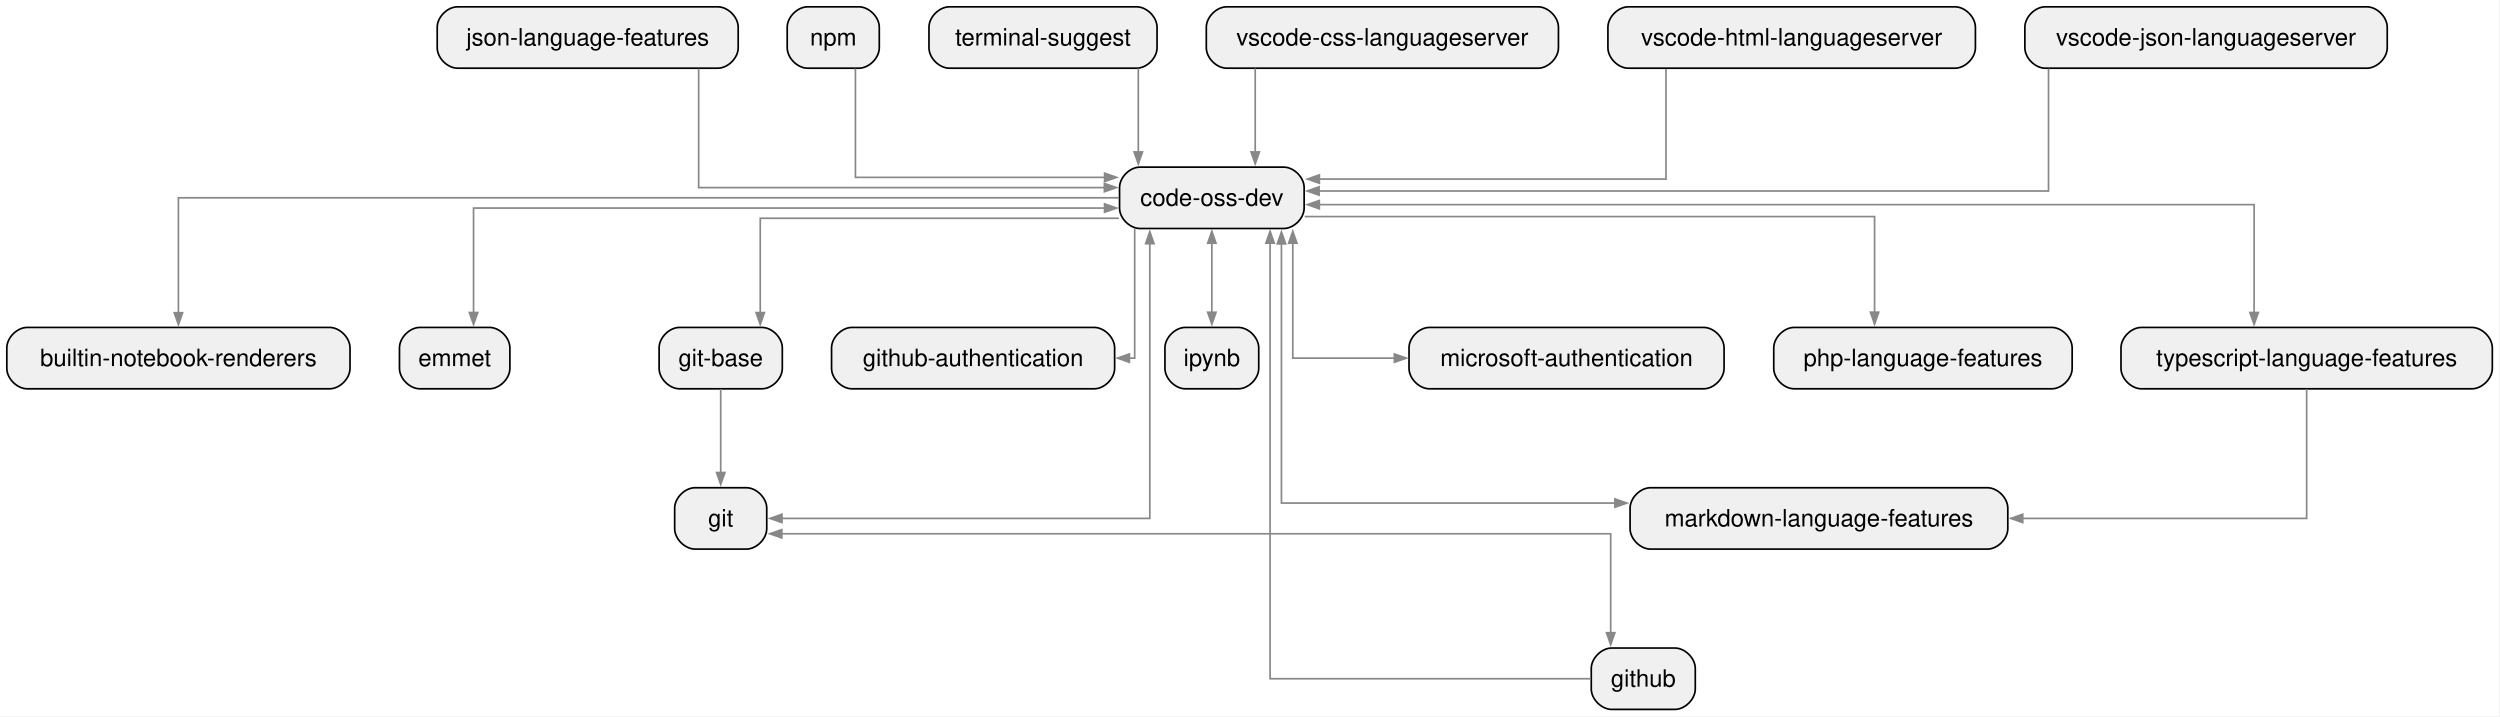
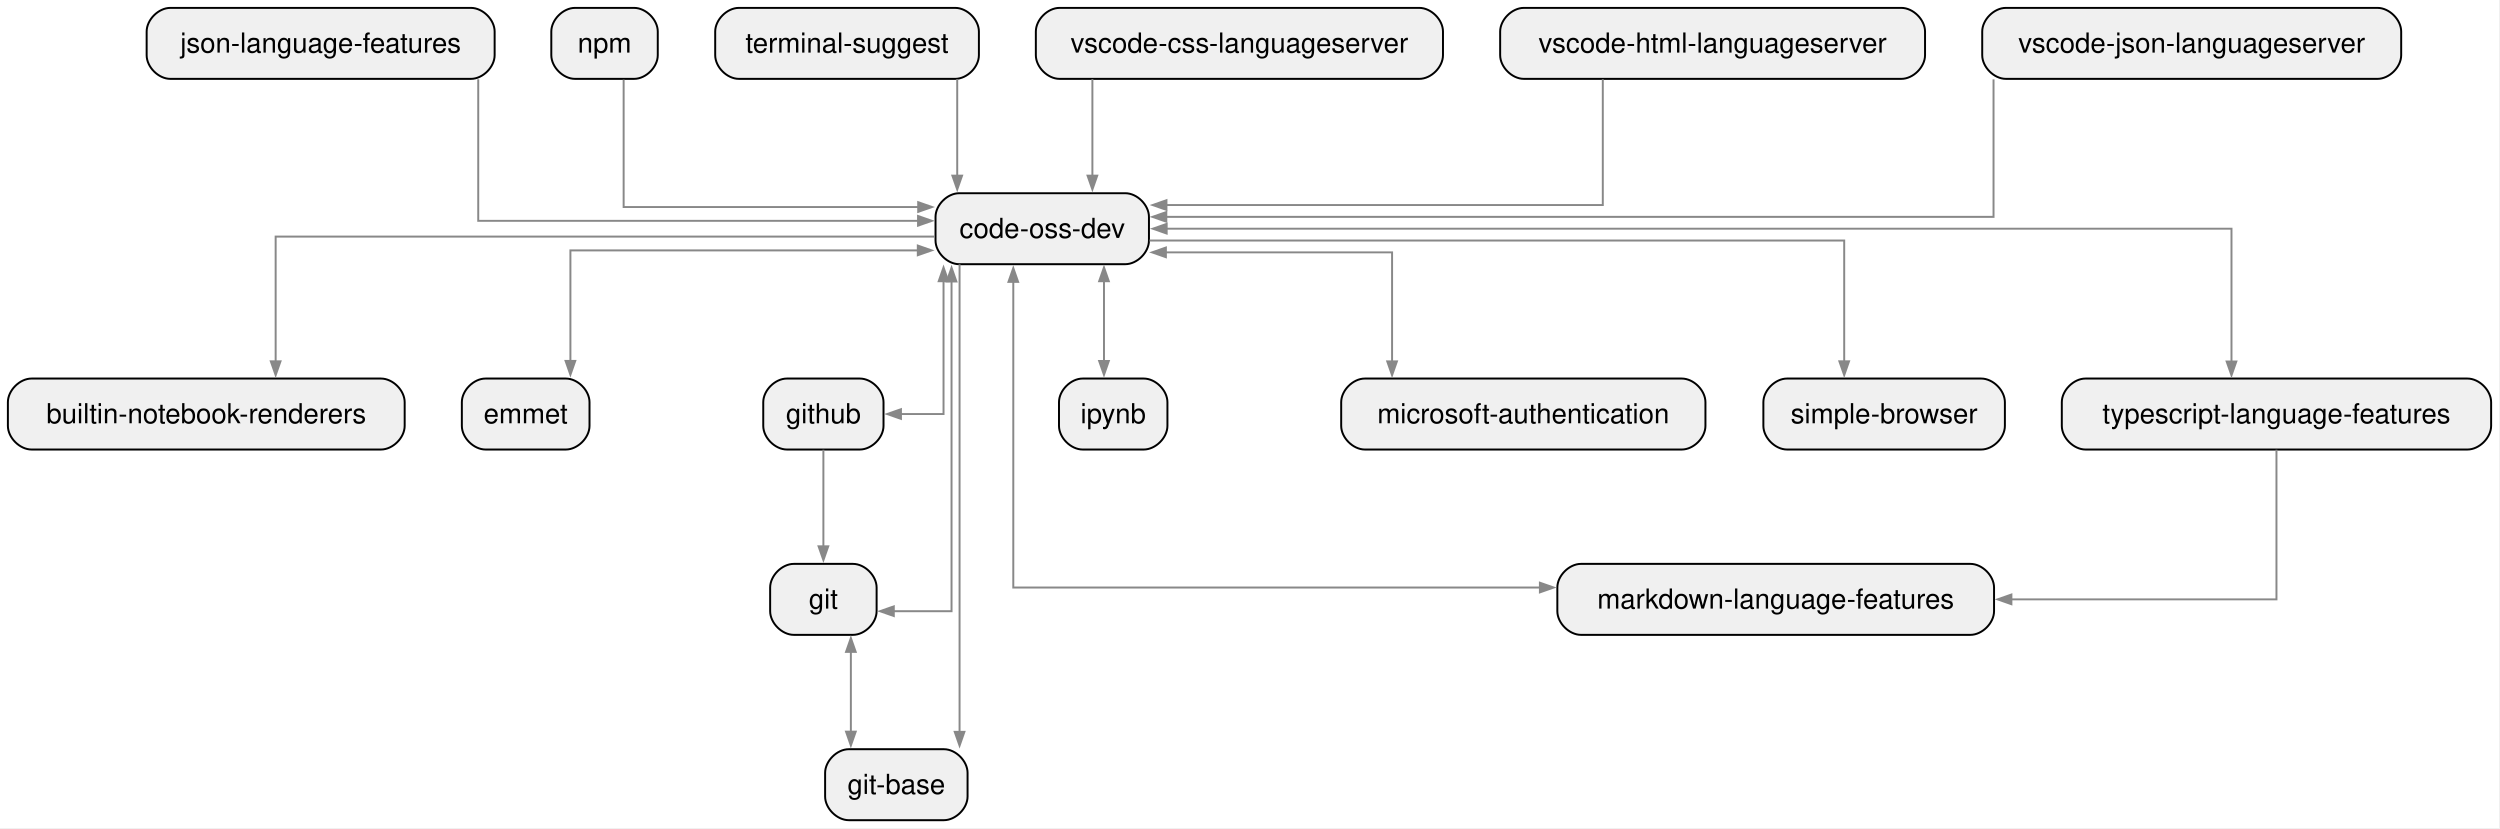
- <svg xmlns="http://www.w3.org/2000/svg" width="1466pt" height="420pt" viewBox="0.00 0.00 1466.00 420.00">
+ <svg xmlns="http://www.w3.org/2000/svg" width="1268pt" height="420pt" viewBox="0.00 0.00 1268.00 420.00">
  <g id="graph0" class="graph" transform="scale(1 1) rotate(0) translate(4 416)">
-     <polygon fill="white" stroke="none" points="-4,4 -4,-416 1461.5,-416 1461.5,4 -4,4" />
+     <polygon fill="white" stroke="none" points="-4,4 -4,-416 1263.5,-416 1263.5,4 -4,4" />
    <g id="node1" class="node">
      <path fill="#f0f0f0" stroke="black" d="M189.25,-224C189.25,-224 12,-224 12,-224 6,-224 0,-218 0,-212 0,-212 0,-200 0,-200 0,-194 6,-188 12,-188 12,-188 189.25,-188 189.25,-188 195.25,-188 201.25,-194 201.25,-200 201.25,-200 201.25,-212 201.25,-212 201.25,-218 195.25,-224 189.25,-224" />
      <text xml:space="preserve" text-anchor="middle" x="100.62" y="-201.32" font-family="Helvetica,sans-Serif" font-size="14.00">builtin-notebook-renderers</text>
    </g>
    <g id="node2" class="node">
-       <path fill="#f0f0f0" stroke="black" d="M748.75,-318C748.75,-318 664.5,-318 664.5,-318 658.5,-318 652.5,-312 652.5,-306 652.5,-306 652.5,-294 652.5,-294 652.5,-288 658.5,-282 664.5,-282 664.5,-282 748.75,-282 748.75,-282 754.75,-282 760.75,-288 760.75,-294 760.75,-294 760.75,-306 760.75,-306 760.75,-312 754.75,-318 748.75,-318" />
-       <text xml:space="preserve" text-anchor="middle" x="706.62" y="-295.32" font-family="Helvetica,sans-Serif" font-size="14.00">code-oss-dev</text>
+       <path fill="#f0f0f0" stroke="black" d="M566.75,-318C566.75,-318 482.5,-318 482.5,-318 476.5,-318 470.5,-312 470.5,-306 470.5,-306 470.5,-294 470.5,-294 470.5,-288 476.5,-282 482.5,-282 482.5,-282 566.75,-282 566.75,-282 572.75,-282 578.75,-288 578.75,-294 578.75,-294 578.75,-306 578.75,-306 578.75,-312 572.75,-318 566.75,-318" />
+       <text xml:space="preserve" text-anchor="middle" x="524.62" y="-295.32" font-family="Helvetica,sans-Serif" font-size="14.00">code-oss-dev</text>
    </g>
    <g id="edge1" class="edge">
-       <path fill="none" stroke="#888888" d="M652.05,-300C503.09,-300 100.62,-300 100.62,-300 100.62,-300 100.62,-232.64 100.62,-232.64" />
-       <polygon fill="#888888" stroke="#888888" points="103.08,-232.64 100.63,-225.64 98.18,-232.64 103.08,-232.64" />
+       <path fill="none" stroke="#888888" d="M470.15,-296C363.15,-296 135.81,-296 135.81,-296 135.81,-296 135.81,-232.73 135.81,-232.73" />
+       <polygon fill="#888888" stroke="#888888" points="138.26,-232.73 135.81,-225.73 133.36,-232.73 138.26,-232.73" />
    </g>
    <g id="node3" class="node">
      <path fill="#f0f0f0" stroke="black" d="M283,-224C283,-224 242.25,-224 242.25,-224 236.25,-224 230.25,-218 230.25,-212 230.25,-212 230.25,-200 230.25,-200 230.25,-194 236.25,-188 242.25,-188 242.25,-188 283,-188 283,-188 289,-188 295,-194 295,-200 295,-200 295,-212 295,-212 295,-218 289,-224 283,-224" />
      <text xml:space="preserve" text-anchor="middle" x="262.62" y="-201.32" font-family="Helvetica,sans-Serif" font-size="14.00">emmet</text>
    </g>
    <g id="edge2" class="edge">
-       <path fill="none" stroke="#888888" d="M643.72,-294C643.72,-294 273.69,-294 273.69,-294 273.69,-294 273.69,-232.75 273.69,-232.75" />
-       <polygon fill="#888888" stroke="#888888" points="643.72,-296.45 650.72,-294 643.72,-291.55 643.72,-296.45" />
-       <polygon fill="#888888" stroke="#888888" points="276.14,-232.75 273.69,-225.75 271.24,-232.75 276.14,-232.75" />
+       <path fill="none" stroke="#888888" d="M461.51,-289C461.51,-289 285.31,-289 285.31,-289 285.31,-289 285.31,-232.93 285.31,-232.93" />
+       <polygon fill="#888888" stroke="#888888" points="461.51,-291.45 468.51,-289 461.51,-286.55 461.51,-291.45" />
+       <polygon fill="#888888" stroke="#888888" points="287.76,-232.93 285.31,-225.93 282.86,-232.93 287.76,-232.93" />
    </g>
    <g id="node4" class="node">
-       <path fill="#f0f0f0" stroke="black" d="M433.62,-130C433.62,-130 403.62,-130 403.62,-130 397.62,-130 391.62,-124 391.62,-118 391.62,-118 391.62,-106 391.62,-106 391.62,-100 397.62,-94 403.62,-94 403.62,-94 433.62,-94 433.62,-94 439.62,-94 445.62,-100 445.62,-106 445.62,-106 445.62,-118 445.62,-118 445.62,-124 439.62,-130 433.62,-130" />
-       <text xml:space="preserve" text-anchor="middle" x="418.62" y="-107.33" font-family="Helvetica,sans-Serif" font-size="14.00">git</text>
+       <path fill="#f0f0f0" stroke="black" d="M428.62,-130C428.62,-130 398.62,-130 398.62,-130 392.62,-130 386.62,-124 386.62,-118 386.62,-118 386.62,-106 386.62,-106 386.62,-100 392.62,-94 398.62,-94 398.62,-94 428.62,-94 428.62,-94 434.62,-94 440.62,-100 440.62,-106 440.62,-106 440.62,-118 440.62,-118 440.62,-124 434.62,-130 428.62,-130" />
+       <text xml:space="preserve" text-anchor="middle" x="413.62" y="-107.33" font-family="Helvetica,sans-Serif" font-size="14.00">git</text>
    </g>
    <g id="edge3" class="edge">
-       <path fill="none" stroke="#888888" d="M670.25,-273.12C670.25,-273.12 670.25,-112 670.25,-112 670.25,-112 454.55,-112 454.55,-112" />
-       <polygon fill="#888888" stroke="#888888" points="667.8,-273.12 670.25,-280.12 672.7,-273.12 667.8,-273.12" />
-       <polygon fill="#888888" stroke="#888888" points="454.55,-109.55 447.55,-112 454.55,-114.45 454.55,-109.55" />
+       <path fill="none" stroke="#888888" d="M478.62,-273.24C478.62,-273.24 478.62,-106 478.62,-106 478.62,-106 449.33,-106 449.33,-106" />
+       <polygon fill="#888888" stroke="#888888" points="476.18,-273.24 478.63,-280.24 481.08,-273.24 476.18,-273.24" />
+       <polygon fill="#888888" stroke="#888888" points="449.33,-103.55 442.33,-106 449.33,-108.45 449.33,-103.55" />
    </g>
    <g id="node5" class="node">
-       <path fill="#f0f0f0" stroke="black" d="M442.75,-224C442.75,-224 394.5,-224 394.5,-224 388.5,-224 382.5,-218 382.5,-212 382.5,-212 382.5,-200 382.5,-200 382.5,-194 388.5,-188 394.5,-188 394.5,-188 442.75,-188 442.75,-188 448.75,-188 454.75,-194 454.75,-200 454.75,-200 454.75,-212 454.75,-212 454.75,-218 448.75,-224 442.75,-224" />
-       <text xml:space="preserve" text-anchor="middle" x="418.62" y="-201.32" font-family="Helvetica,sans-Serif" font-size="14.00">git-base</text>
+       <path fill="#f0f0f0" stroke="black" d="M474.75,-36C474.75,-36 426.5,-36 426.5,-36 420.5,-36 414.5,-30 414.5,-24 414.5,-24 414.5,-12 414.5,-12 414.5,-6 420.5,0 426.5,0 426.5,0 474.75,0 474.75,0 480.75,0 486.75,-6 486.75,-12 486.75,-12 486.75,-24 486.75,-24 486.75,-30 480.75,-36 474.75,-36" />
+       <text xml:space="preserve" text-anchor="middle" x="450.62" y="-13.32" font-family="Helvetica,sans-Serif" font-size="14.00">git-base</text>
    </g>
    <g id="edge4" class="edge">
-       <path fill="none" stroke="#888888" d="M652.08,-288C574.56,-288 441.81,-288 441.81,-288 441.81,-288 441.81,-232.71 441.81,-232.71" />
-       <polygon fill="#888888" stroke="#888888" points="444.26,-232.71 441.81,-225.71 439.36,-232.71 444.26,-232.71" />
+       <path fill="none" stroke="#888888" d="M482.69,-281.93C482.69,-281.93 482.69,-44.8 482.69,-44.8" />
+       <polygon fill="#888888" stroke="#888888" points="485.14,-44.8 482.69,-37.8 480.24,-44.8 485.14,-44.8" />
+     </g>
+     <g id="node6" class="node">
+       <path fill="#f0f0f0" stroke="black" d="M432.12,-224C432.12,-224 395.12,-224 395.12,-224 389.12,-224 383.12,-218 383.12,-212 383.12,-212 383.12,-200 383.12,-200 383.12,-194 389.12,-188 395.12,-188 395.12,-188 432.12,-188 432.12,-188 438.12,-188 444.12,-194 444.12,-200 444.12,-200 444.12,-212 444.12,-212 444.12,-218 438.12,-224 432.12,-224" />
+       <text xml:space="preserve" text-anchor="middle" x="413.62" y="-201.32" font-family="Helvetica,sans-Serif" font-size="14.00">github</text>
+     </g>
+     <g id="edge5" class="edge">
+       <path fill="none" stroke="#888888" d="M474.56,-273.36C474.56,-273.36 474.56,-206 474.56,-206 474.56,-206 452.96,-206 452.96,-206" />
+       <polygon fill="#888888" stroke="#888888" points="472.11,-273.36 474.56,-280.36 477.01,-273.36 472.11,-273.36" />
+       <polygon fill="#888888" stroke="#888888" points="452.96,-203.55 445.96,-206 452.96,-208.45 452.96,-203.55" />
    </g>
    <g id="node7" class="node">
-       <path fill="#f0f0f0" stroke="black" d="M637.62,-224C637.62,-224 495.62,-224 495.62,-224 489.62,-224 483.62,-218 483.62,-212 483.62,-212 483.62,-200 483.62,-200 483.62,-194 489.62,-188 495.62,-188 495.62,-188 637.62,-188 637.62,-188 643.62,-188 649.62,-194 649.62,-200 649.62,-200 649.62,-212 649.62,-212 649.62,-218 643.62,-224 637.62,-224" />
-       <text xml:space="preserve" text-anchor="middle" x="566.62" y="-201.32" font-family="Helvetica,sans-Serif" font-size="14.00">github-authentication</text>
+       <path fill="#f0f0f0" stroke="black" d="M576.12,-224C576.12,-224 545.12,-224 545.12,-224 539.12,-224 533.12,-218 533.12,-212 533.12,-212 533.12,-200 533.12,-200 533.12,-194 539.12,-188 545.12,-188 545.12,-188 576.12,-188 576.12,-188 582.12,-188 588.12,-194 588.12,-200 588.12,-200 588.12,-212 588.12,-212 588.12,-218 582.12,-224 576.12,-224" />
+       <text xml:space="preserve" text-anchor="middle" x="560.62" y="-201.32" font-family="Helvetica,sans-Serif" font-size="14.00">ipynb</text>
    </g>
-     <g id="edge5" class="edge">
-       <path fill="none" stroke="#888888" d="M661.38,-281.88C661.38,-254.56 661.38,-206 661.38,-206 661.38,-206 658.27,-206 658.27,-206" />
-       <polygon fill="#888888" stroke="#888888" points="658.27,-203.55 651.27,-206 658.27,-208.45 658.27,-203.55" />
+     <g id="edge6" class="edge">
+       <path fill="none" stroke="#888888" d="M555.94,-273.36C555.94,-273.36 555.94,-232.9 555.94,-232.9" />
+       <polygon fill="#888888" stroke="#888888" points="553.49,-273.36 555.94,-280.36 558.39,-273.36 553.49,-273.36" />
+       <polygon fill="#888888" stroke="#888888" points="558.39,-232.9 555.94,-225.9 553.49,-232.9 558.39,-232.9" />
+     </g>
+     <g id="node9" class="node">
+       <path fill="#f0f0f0" stroke="black" d="M995.38,-130C995.38,-130 797.88,-130 797.88,-130 791.88,-130 785.88,-124 785.88,-118 785.88,-118 785.88,-106 785.88,-106 785.88,-100 791.88,-94 797.88,-94 797.88,-94 995.38,-94 995.38,-94 1001.38,-94 1007.38,-100 1007.38,-106 1007.38,-106 1007.38,-118 1007.38,-118 1007.38,-124 1001.38,-130 995.38,-130" />
+       <text xml:space="preserve" text-anchor="middle" x="896.62" y="-107.33" font-family="Helvetica,sans-Serif" font-size="14.00">markdown-language-features</text>
+     </g>
+     <g id="edge7" class="edge">
+       <path fill="none" stroke="#888888" d="M509.94,-273.03C509.94,-273.03 509.94,-118 509.94,-118 509.94,-118 777.04,-118 777.04,-118" />
+       <polygon fill="#888888" stroke="#888888" points="507.49,-273.03 509.94,-280.03 512.39,-273.03 507.49,-273.03" />
+       <polygon fill="#888888" stroke="#888888" points="777.04,-120.45 784.04,-118 777.04,-115.55 777.04,-120.45" />
+     </g>
+     <g id="node10" class="node">
+       <path fill="#f0f0f0" stroke="black" d="M849,-224C849,-224 688.25,-224 688.25,-224 682.25,-224 676.25,-218 676.25,-212 676.25,-212 676.25,-200 676.25,-200 676.25,-194 682.25,-188 688.25,-188 688.25,-188 849,-188 849,-188 855,-188 861,-194 861,-200 861,-200 861,-212 861,-212 861,-218 855,-224 849,-224" />
+       <text xml:space="preserve" text-anchor="middle" x="768.62" y="-201.32" font-family="Helvetica,sans-Serif" font-size="14.00">microsoft-authentication</text>
+     </g>
+     <g id="edge8" class="edge">
+       <path fill="none" stroke="#888888" d="M587.34,-288C587.34,-288 702.06,-288 702.06,-288 702.06,-288 702.06,-232.71 702.06,-232.71" />
+       <polygon fill="#888888" stroke="#888888" points="587.34,-285.55 580.34,-288 587.34,-290.45 587.34,-285.55" />
+       <polygon fill="#888888" stroke="#888888" points="704.51,-232.71 702.06,-225.71 699.61,-232.71 704.51,-232.71" />
+     </g>
+     <g id="node12" class="node">
+       <path fill="#f0f0f0" stroke="black" d="M1000.88,-224C1000.88,-224 902.38,-224 902.38,-224 896.38,-224 890.38,-218 890.38,-212 890.38,-212 890.38,-200 890.38,-200 890.38,-194 896.38,-188 902.38,-188 902.38,-188 1000.88,-188 1000.88,-188 1006.88,-188 1012.88,-194 1012.88,-200 1012.88,-200 1012.88,-212 1012.88,-212 1012.88,-218 1006.88,-224 1000.88,-224" />
+       <text xml:space="preserve" text-anchor="middle" x="951.62" y="-201.32" font-family="Helvetica,sans-Serif" font-size="14.00">simple-browser</text>
+     </g>
+     <g id="edge9" class="edge">
+       <path fill="none" stroke="#888888" d="M579.06,-294C689.89,-294 931.38,-294 931.38,-294 931.38,-294 931.38,-232.75 931.38,-232.75" />
+       <polygon fill="#888888" stroke="#888888" points="933.83,-232.75 931.38,-225.75 928.93,-232.75 933.83,-232.75" />
+     </g>
+     <g id="node14" class="node">
+       <path fill="#f0f0f0" stroke="black" d="M1247.5,-224C1247.5,-224 1053.75,-224 1053.75,-224 1047.75,-224 1041.75,-218 1041.75,-212 1041.75,-212 1041.75,-200 1041.75,-200 1041.75,-194 1047.75,-188 1053.75,-188 1053.75,-188 1247.5,-188 1247.5,-188 1253.5,-188 1259.5,-194 1259.5,-200 1259.5,-200 1259.5,-212 1259.5,-212 1259.5,-218 1253.5,-224 1247.5,-224" />
+       <text xml:space="preserve" text-anchor="middle" x="1150.62" y="-201.32" font-family="Helvetica,sans-Serif" font-size="14.00">typescript-language-features</text>
+     </g>
+     <g id="edge10" class="edge">
+       <path fill="none" stroke="#888888" d="M587.73,-300C587.73,-300 1127.81,-300 1127.81,-300 1127.81,-300 1127.81,-232.64 1127.81,-232.64" />
+       <polygon fill="#888888" stroke="#888888" points="587.73,-297.55 580.73,-300 587.73,-302.45 587.73,-297.55" />
+       <polygon fill="#888888" stroke="#888888" points="1130.26,-232.64 1127.81,-225.64 1125.36,-232.64 1130.26,-232.64" />
+     </g>
+     <g id="edge13" class="edge">
+       <path fill="none" stroke="#888888" d="M427.56,-85.36C427.56,-85.36 427.56,-44.9 427.56,-44.9" />
+       <polygon fill="#888888" stroke="#888888" points="425.11,-85.36 427.56,-92.36 430.01,-85.36 425.11,-85.36" />
+       <polygon fill="#888888" stroke="#888888" points="430.01,-44.9 427.56,-37.9 425.11,-44.9 430.01,-44.9" />
+     </g>
+     <g id="edge16" class="edge">
+       <path fill="none" stroke="#888888" d="M413.62,-187.88C413.62,-187.88 413.62,-138.9 413.62,-138.9" />
+       <polygon fill="#888888" stroke="#888888" points="416.08,-138.9 413.63,-131.9 411.18,-138.9 416.08,-138.9" />
    </g>
    <g id="node8" class="node">
-       <path fill="#f0f0f0" stroke="black" d="M722.12,-224C722.12,-224 691.12,-224 691.12,-224 685.12,-224 679.12,-218 679.12,-212 679.12,-212 679.12,-200 679.12,-200 679.12,-194 685.12,-188 691.12,-188 691.12,-188 722.12,-188 722.12,-188 728.12,-188 734.12,-194 734.12,-200 734.12,-200 734.12,-212 734.12,-212 734.12,-218 728.12,-224 722.12,-224" />
-       <text xml:space="preserve" text-anchor="middle" x="706.62" y="-201.32" font-family="Helvetica,sans-Serif" font-size="14.00">ipynb</text>
+       <path fill="#f0f0f0" stroke="black" d="M234.88,-412C234.88,-412 82.38,-412 82.38,-412 76.38,-412 70.38,-406 70.38,-400 70.38,-400 70.38,-388 70.38,-388 70.38,-382 76.38,-376 82.38,-376 82.38,-376 234.88,-376 234.88,-376 240.88,-376 246.88,-382 246.88,-388 246.88,-388 246.88,-400 246.88,-400 246.88,-406 240.88,-412 234.88,-412" />
+       <text xml:space="preserve" text-anchor="middle" x="158.62" y="-389.32" font-family="Helvetica,sans-Serif" font-size="14.00">json-language-features</text>
    </g>
-     <g id="edge6" class="edge">
-       <path fill="none" stroke="#888888" d="M706.62,-273.36C706.62,-273.36 706.62,-232.9 706.62,-232.9" />
-       <polygon fill="#888888" stroke="#888888" points="704.18,-273.36 706.63,-280.36 709.08,-273.36 704.18,-273.36" />
-       <polygon fill="#888888" stroke="#888888" points="709.08,-232.9 706.63,-225.9 704.18,-232.9 709.08,-232.9" />
-     </g>
-     <g id="node10" class="node">
-       <path fill="#f0f0f0" stroke="black" d="M1161.38,-130C1161.38,-130 963.88,-130 963.88,-130 957.88,-130 951.88,-124 951.88,-118 951.88,-118 951.88,-106 951.88,-106 951.88,-100 957.88,-94 963.88,-94 963.88,-94 1161.38,-94 1161.38,-94 1167.38,-94 1173.38,-100 1173.38,-106 1173.38,-106 1173.38,-118 1173.38,-118 1173.38,-124 1167.38,-130 1161.38,-130" />
-       <text xml:space="preserve" text-anchor="middle" x="1062.62" y="-107.33" font-family="Helvetica,sans-Serif" font-size="14.00">markdown-language-features</text>
-     </g>
-     <g id="edge7" class="edge">
-       <path fill="none" stroke="#888888" d="M747.44,-273C747.44,-273 747.44,-121 747.44,-121 747.44,-121 942.99,-121 942.99,-121" />
-       <polygon fill="#888888" stroke="#888888" points="744.99,-273 747.44,-280 749.89,-273 744.99,-273" />
-       <polygon fill="#888888" stroke="#888888" points="942.99,-123.45 949.99,-121 942.99,-118.55 942.99,-123.45" />
+     <g id="edge18" class="edge">
+       <path fill="none" stroke="#888888" d="M238.56,-375.79C238.56,-349.49 238.56,-304 238.56,-304 238.56,-304 461.63,-304 461.63,-304" />
+       <polygon fill="#888888" stroke="#888888" points="461.63,-306.45 468.63,-304 461.63,-301.55 461.63,-306.45" />
    </g>
    <g id="node11" class="node">
-       <path fill="#f0f0f0" stroke="black" d="M995,-224C995,-224 834.25,-224 834.25,-224 828.25,-224 822.25,-218 822.25,-212 822.25,-212 822.25,-200 822.25,-200 822.25,-194 828.25,-188 834.25,-188 834.25,-188 995,-188 995,-188 1001,-188 1007,-194 1007,-200 1007,-200 1007,-212 1007,-212 1007,-218 1001,-224 995,-224" />
-       <text xml:space="preserve" text-anchor="middle" x="914.62" y="-201.32" font-family="Helvetica,sans-Serif" font-size="14.00">microsoft-authentication</text>
+       <path fill="#f0f0f0" stroke="black" d="M317.62,-412C317.62,-412 287.62,-412 287.62,-412 281.62,-412 275.62,-406 275.62,-400 275.62,-400 275.62,-388 275.62,-388 275.62,-382 281.62,-376 287.62,-376 287.62,-376 317.62,-376 317.62,-376 323.62,-376 329.62,-382 329.62,-388 329.62,-388 329.62,-400 329.62,-400 329.62,-406 323.62,-412 317.62,-412" />
+       <text xml:space="preserve" text-anchor="middle" x="302.62" y="-389.32" font-family="Helvetica,sans-Serif" font-size="14.00">npm</text>
    </g>
-     <g id="edge8" class="edge">
-       <path fill="none" stroke="#888888" d="M754.09,-273.36C754.09,-273.36 754.09,-206 754.09,-206 754.09,-206 813.66,-206 813.66,-206" />
-       <polygon fill="#888888" stroke="#888888" points="751.64,-273.36 754.09,-280.36 756.54,-273.36 751.64,-273.36" />
-       <polygon fill="#888888" stroke="#888888" points="813.66,-208.45 820.66,-206 813.66,-203.55 813.66,-208.45" />
+     <g id="edge21" class="edge">
+       <path fill="none" stroke="#888888" d="M312.31,-375.58C312.31,-351.13 312.31,-311 312.31,-311 312.31,-311 461.71,-311 461.71,-311" />
+       <polygon fill="#888888" stroke="#888888" points="461.71,-313.45 468.71,-311 461.71,-308.55 461.71,-313.45" />
    </g>
    <g id="node13" class="node">
-       <path fill="#f0f0f0" stroke="black" d="M1199.12,-224C1199.12,-224 1048.12,-224 1048.12,-224 1042.12,-224 1036.12,-218 1036.12,-212 1036.12,-212 1036.12,-200 1036.12,-200 1036.12,-194 1042.12,-188 1048.12,-188 1048.12,-188 1199.12,-188 1199.12,-188 1205.12,-188 1211.12,-194 1211.12,-200 1211.12,-200 1211.12,-212 1211.12,-212 1211.12,-218 1205.12,-224 1199.12,-224" />
-       <text xml:space="preserve" text-anchor="middle" x="1123.62" y="-201.32" font-family="Helvetica,sans-Serif" font-size="14.00">php-language-features</text>
+       <path fill="#f0f0f0" stroke="black" d="M480.5,-412C480.5,-412 370.75,-412 370.75,-412 364.75,-412 358.75,-406 358.75,-400 358.75,-400 358.75,-388 358.75,-388 358.75,-382 364.75,-376 370.75,-376 370.75,-376 480.5,-376 480.5,-376 486.5,-376 492.5,-382 492.5,-388 492.5,-388 492.5,-400 492.5,-400 492.5,-406 486.5,-412 480.5,-412" />
+       <text xml:space="preserve" text-anchor="middle" x="425.62" y="-389.32" font-family="Helvetica,sans-Serif" font-size="14.00">terminal-suggest</text>
    </g>
-     <g id="edge9" class="edge">
-       <path fill="none" stroke="#888888" d="M761.07,-289C868.03,-289 1095.25,-289 1095.25,-289 1095.25,-289 1095.25,-232.93 1095.25,-232.93" />
-       <polygon fill="#888888" stroke="#888888" points="1097.7,-232.93 1095.25,-225.93 1092.8,-232.93 1097.7,-232.93" />
+     <g id="edge22" class="edge">
+       <path fill="none" stroke="#888888" d="M481.5,-375.88C481.5,-375.88 481.5,-326.9 481.5,-326.9" />
+       <polygon fill="#888888" stroke="#888888" points="483.95,-326.9 481.5,-319.9 479.05,-326.9 483.95,-326.9" />
+     </g>
+     <g id="edge24" class="edge">
+       <path fill="none" stroke="#888888" d="M1150.62,-187.88C1150.62,-160.56 1150.62,-112 1150.62,-112 1150.62,-112 1016.18,-112 1016.18,-112" />
+       <polygon fill="#888888" stroke="#888888" points="1016.18,-109.55 1009.18,-112 1016.18,-114.45 1016.18,-109.55" />
    </g>
    <g id="node15" class="node">
-       <path fill="#f0f0f0" stroke="black" d="M1445.5,-224C1445.5,-224 1251.75,-224 1251.75,-224 1245.75,-224 1239.75,-218 1239.75,-212 1239.75,-212 1239.75,-200 1239.75,-200 1239.75,-194 1245.75,-188 1251.75,-188 1251.75,-188 1445.5,-188 1445.5,-188 1451.5,-188 1457.5,-194 1457.5,-200 1457.5,-200 1457.5,-212 1457.5,-212 1457.5,-218 1451.5,-224 1445.5,-224" />
-       <text xml:space="preserve" text-anchor="middle" x="1348.62" y="-201.32" font-family="Helvetica,sans-Serif" font-size="14.00">typescript-language-features</text>
+       <path fill="#f0f0f0" stroke="black" d="M715.88,-412C715.88,-412 533.38,-412 533.38,-412 527.38,-412 521.38,-406 521.38,-400 521.38,-400 521.38,-388 521.38,-388 521.38,-382 527.38,-376 533.38,-376 533.38,-376 715.88,-376 715.88,-376 721.88,-376 727.88,-382 727.88,-388 727.88,-388 727.88,-400 727.88,-400 727.88,-406 721.88,-412 715.88,-412" />
+       <text xml:space="preserve" text-anchor="middle" x="624.62" y="-389.32" font-family="Helvetica,sans-Serif" font-size="14.00">vscode-css-languageserver</text>
    </g>
-     <g id="edge10" class="edge">
-       <path fill="none" stroke="#888888" d="M769.65,-296C769.65,-296 1317.81,-296 1317.81,-296 1317.81,-296 1317.81,-232.73 1317.81,-232.73" />
-       <polygon fill="#888888" stroke="#888888" points="769.65,-293.55 762.65,-296 769.65,-298.45 769.65,-293.55" />
-       <polygon fill="#888888" stroke="#888888" points="1320.26,-232.73 1317.81,-225.73 1315.36,-232.73 1320.26,-232.73" />
-     </g>
-     <g id="node6" class="node">
-       <path fill="#f0f0f0" stroke="black" d="M978.12,-36C978.12,-36 941.12,-36 941.12,-36 935.12,-36 929.12,-30 929.12,-24 929.12,-24 929.12,-12 929.12,-12 929.12,-6 935.12,0 941.12,0 941.12,0 978.12,0 978.12,0 984.12,0 990.12,-6 990.12,-12 990.12,-12 990.12,-24 990.12,-24 990.12,-30 984.12,-36 978.12,-36" />
-       <text xml:space="preserve" text-anchor="middle" x="959.62" y="-13.32" font-family="Helvetica,sans-Serif" font-size="14.00">github</text>
-     </g>
-     <g id="edge13" class="edge">
-       <path fill="none" stroke="#888888" d="M454.46,-103C454.46,-103 940.5,-103 940.5,-103 940.5,-103 940.5,-44.96 940.5,-44.96" />
-       <polygon fill="#888888" stroke="#888888" points="454.46,-100.55 447.46,-103 454.46,-105.45 454.46,-100.55" />
-       <polygon fill="#888888" stroke="#888888" points="942.95,-44.96 940.5,-37.96 938.05,-44.96 942.95,-44.96" />
-     </g>
-     <g id="edge14" class="edge">
-       <path fill="none" stroke="#888888" d="M418.62,-187.88C418.62,-187.88 418.62,-138.9 418.62,-138.9" />
-       <polygon fill="#888888" stroke="#888888" points="421.08,-138.9 418.63,-131.9 416.18,-138.9 421.08,-138.9" />
-     </g>
-     <g id="edge15" class="edge">
-       <path fill="none" stroke="#888888" d="M928.73,-18C868.41,-18 740.78,-18 740.78,-18 740.78,-18 740.78,-273.42 740.78,-273.42" />
-       <polygon fill="#888888" stroke="#888888" points="738.33,-273.42 740.78,-280.42 743.23,-273.42 738.33,-273.42" />
-     </g>
-     <g id="node9" class="node">
-       <path fill="#f0f0f0" stroke="black" d="M416.88,-412C416.88,-412 264.38,-412 264.38,-412 258.38,-412 252.38,-406 252.38,-400 252.38,-400 252.38,-388 252.38,-388 252.38,-382 258.38,-376 264.38,-376 264.38,-376 416.88,-376 416.88,-376 422.88,-376 428.88,-382 428.88,-388 428.88,-388 428.88,-400 428.88,-400 428.88,-406 422.88,-412 416.88,-412" />
-       <text xml:space="preserve" text-anchor="middle" x="340.62" y="-389.32" font-family="Helvetica,sans-Serif" font-size="14.00">json-language-features</text>
-     </g>
-     <g id="edge18" class="edge">
-       <path fill="none" stroke="#888888" d="M405.69,-375.77C405.69,-349.99 405.69,-306 405.69,-306 405.69,-306 643.61,-306 643.61,-306" />
-       <polygon fill="#888888" stroke="#888888" points="643.61,-308.45 650.61,-306 643.61,-303.55 643.61,-308.45" />
-     </g>
-     <g id="node12" class="node">
-       <path fill="#f0f0f0" stroke="black" d="M499.62,-412C499.62,-412 469.62,-412 469.62,-412 463.62,-412 457.62,-406 457.62,-400 457.62,-400 457.62,-388 457.62,-388 457.62,-382 463.62,-376 469.62,-376 469.62,-376 499.62,-376 499.62,-376 505.62,-376 511.62,-382 511.62,-388 511.62,-388 511.62,-400 511.62,-400 511.62,-406 505.62,-412 499.62,-412" />
-       <text xml:space="preserve" text-anchor="middle" x="484.62" y="-389.32" font-family="Helvetica,sans-Serif" font-size="14.00">npm</text>
-     </g>
-     <g id="edge21" class="edge">
-       <path fill="none" stroke="#888888" d="M497.62,-375.8C497.62,-351.64 497.62,-312 497.62,-312 497.62,-312 643.74,-312 643.74,-312" />
-       <polygon fill="#888888" stroke="#888888" points="643.74,-314.45 650.74,-312 643.74,-309.55 643.74,-314.45" />
-     </g>
-     <g id="node14" class="node">
-       <path fill="#f0f0f0" stroke="black" d="M662.5,-412C662.5,-412 552.75,-412 552.75,-412 546.75,-412 540.75,-406 540.75,-400 540.75,-400 540.75,-388 540.75,-388 540.75,-382 546.75,-376 552.75,-376 552.75,-376 662.5,-376 662.5,-376 668.5,-376 674.5,-382 674.5,-388 674.5,-388 674.5,-400 674.5,-400 674.5,-406 668.5,-412 662.5,-412" />
-       <text xml:space="preserve" text-anchor="middle" x="607.62" y="-389.32" font-family="Helvetica,sans-Serif" font-size="14.00">terminal-suggest</text>
-     </g>
-     <g id="edge22" class="edge">
-       <path fill="none" stroke="#888888" d="M663.5,-375.88C663.5,-375.88 663.5,-326.9 663.5,-326.9" />
-       <polygon fill="#888888" stroke="#888888" points="665.95,-326.9 663.5,-319.9 661.05,-326.9 665.95,-326.9" />
-     </g>
-     <g id="edge24" class="edge">
-       <path fill="none" stroke="#888888" d="M1348.62,-187.88C1348.62,-160.56 1348.62,-112 1348.62,-112 1348.62,-112 1182.12,-112 1182.12,-112" />
-       <polygon fill="#888888" stroke="#888888" points="1182.12,-109.55 1175.12,-112 1182.12,-114.45 1182.12,-109.55" />
+     <g id="edge25" class="edge">
+       <path fill="none" stroke="#888888" d="M550.06,-375.88C550.06,-375.88 550.06,-326.9 550.06,-326.9" />
+       <polygon fill="#888888" stroke="#888888" points="552.51,-326.9 550.06,-319.9 547.61,-326.9 552.51,-326.9" />
    </g>
    <g id="node16" class="node">
-       <path fill="#f0f0f0" stroke="black" d="M897.88,-412C897.88,-412 715.38,-412 715.38,-412 709.38,-412 703.38,-406 703.38,-400 703.38,-400 703.38,-388 703.38,-388 703.38,-382 709.38,-376 715.38,-376 715.38,-376 897.88,-376 897.88,-376 903.88,-376 909.88,-382 909.88,-388 909.88,-388 909.88,-400 909.88,-400 909.88,-406 903.88,-412 897.88,-412" />
-       <text xml:space="preserve" text-anchor="middle" x="806.62" y="-389.32" font-family="Helvetica,sans-Serif" font-size="14.00">vscode-css-languageserver</text>
+       <path fill="#f0f0f0" stroke="black" d="M960.38,-412C960.38,-412 768.88,-412 768.88,-412 762.88,-412 756.88,-406 756.88,-400 756.88,-400 756.88,-388 756.88,-388 756.88,-382 762.88,-376 768.88,-376 768.88,-376 960.38,-376 960.38,-376 966.38,-376 972.38,-382 972.38,-388 972.38,-388 972.38,-400 972.38,-400 972.38,-406 966.38,-412 960.38,-412" />
+       <text xml:space="preserve" text-anchor="middle" x="864.62" y="-389.32" font-family="Helvetica,sans-Serif" font-size="14.00">vscode-html-languageserver</text>
    </g>
-     <g id="edge25" class="edge">
-       <path fill="none" stroke="#888888" d="M732.06,-375.88C732.06,-375.88 732.06,-326.9 732.06,-326.9" />
-       <polygon fill="#888888" stroke="#888888" points="734.51,-326.9 732.06,-319.9 729.61,-326.9 734.51,-326.9" />
+     <g id="edge26" class="edge">
+       <path fill="none" stroke="#888888" d="M808.94,-375.8C808.94,-351.64 808.94,-312 808.94,-312 808.94,-312 587.62,-312 587.62,-312" />
+       <polygon fill="#888888" stroke="#888888" points="587.62,-309.55 580.62,-312 587.62,-314.45 587.62,-309.55" />
    </g>
    <g id="node17" class="node">
-       <path fill="#f0f0f0" stroke="black" d="M1142.38,-412C1142.38,-412 950.88,-412 950.88,-412 944.88,-412 938.88,-406 938.88,-400 938.88,-400 938.88,-388 938.88,-388 938.88,-382 944.88,-376 950.88,-376 950.88,-376 1142.38,-376 1142.38,-376 1148.38,-376 1154.38,-382 1154.38,-388 1154.38,-388 1154.38,-400 1154.38,-400 1154.38,-406 1148.38,-412 1142.38,-412" />
-       <text xml:space="preserve" text-anchor="middle" x="1046.62" y="-389.32" font-family="Helvetica,sans-Serif" font-size="14.00">vscode-html-languageserver</text>
-     </g>
-     <g id="edge26" class="edge">
-       <path fill="none" stroke="#888888" d="M972.94,-375.58C972.94,-351.13 972.94,-311 972.94,-311 972.94,-311 769.67,-311 769.67,-311" />
-       <polygon fill="#888888" stroke="#888888" points="769.67,-308.55 762.67,-311 769.67,-313.45 769.67,-308.55" />
-     </g>
-     <g id="node18" class="node">
-       <path fill="#f0f0f0" stroke="black" d="M1383.88,-412C1383.88,-412 1195.38,-412 1195.38,-412 1189.38,-412 1183.38,-406 1183.38,-400 1183.38,-400 1183.38,-388 1183.38,-388 1183.38,-382 1189.38,-376 1195.38,-376 1195.38,-376 1383.88,-376 1383.88,-376 1389.88,-376 1395.88,-382 1395.88,-388 1395.88,-388 1395.88,-400 1395.88,-400 1395.88,-406 1389.88,-412 1383.88,-412" />
-       <text xml:space="preserve" text-anchor="middle" x="1289.62" y="-389.32" font-family="Helvetica,sans-Serif" font-size="14.00">vscode-json-languageserver</text>
+       <path fill="#f0f0f0" stroke="black" d="M1201.88,-412C1201.88,-412 1013.38,-412 1013.38,-412 1007.38,-412 1001.38,-406 1001.38,-400 1001.38,-400 1001.38,-388 1001.38,-388 1001.38,-382 1007.38,-376 1013.38,-376 1013.38,-376 1201.88,-376 1201.88,-376 1207.88,-376 1213.88,-382 1213.88,-388 1213.88,-388 1213.88,-400 1213.88,-400 1213.88,-406 1207.88,-412 1201.88,-412" />
+       <text xml:space="preserve" text-anchor="middle" x="1107.62" y="-389.32" font-family="Helvetica,sans-Serif" font-size="14.00">vscode-json-languageserver</text>
    </g>
    <g id="edge27" class="edge">
-       <path fill="none" stroke="#888888" d="M1197.25,-375.79C1197.25,-349.49 1197.25,-304 1197.25,-304 1197.25,-304 769.52,-304 769.52,-304" />
-       <polygon fill="#888888" stroke="#888888" points="769.52,-301.55 762.52,-304 769.52,-306.45 769.52,-301.55" />
+       <path fill="none" stroke="#888888" d="M1007.12,-375.77C1007.12,-349.99 1007.12,-306 1007.12,-306 1007.12,-306 587.55,-306 587.55,-306" />
+       <polygon fill="#888888" stroke="#888888" points="587.55,-303.55 580.55,-306 587.55,-308.45 587.55,-303.55" />
    </g>
  </g>
</svg>
